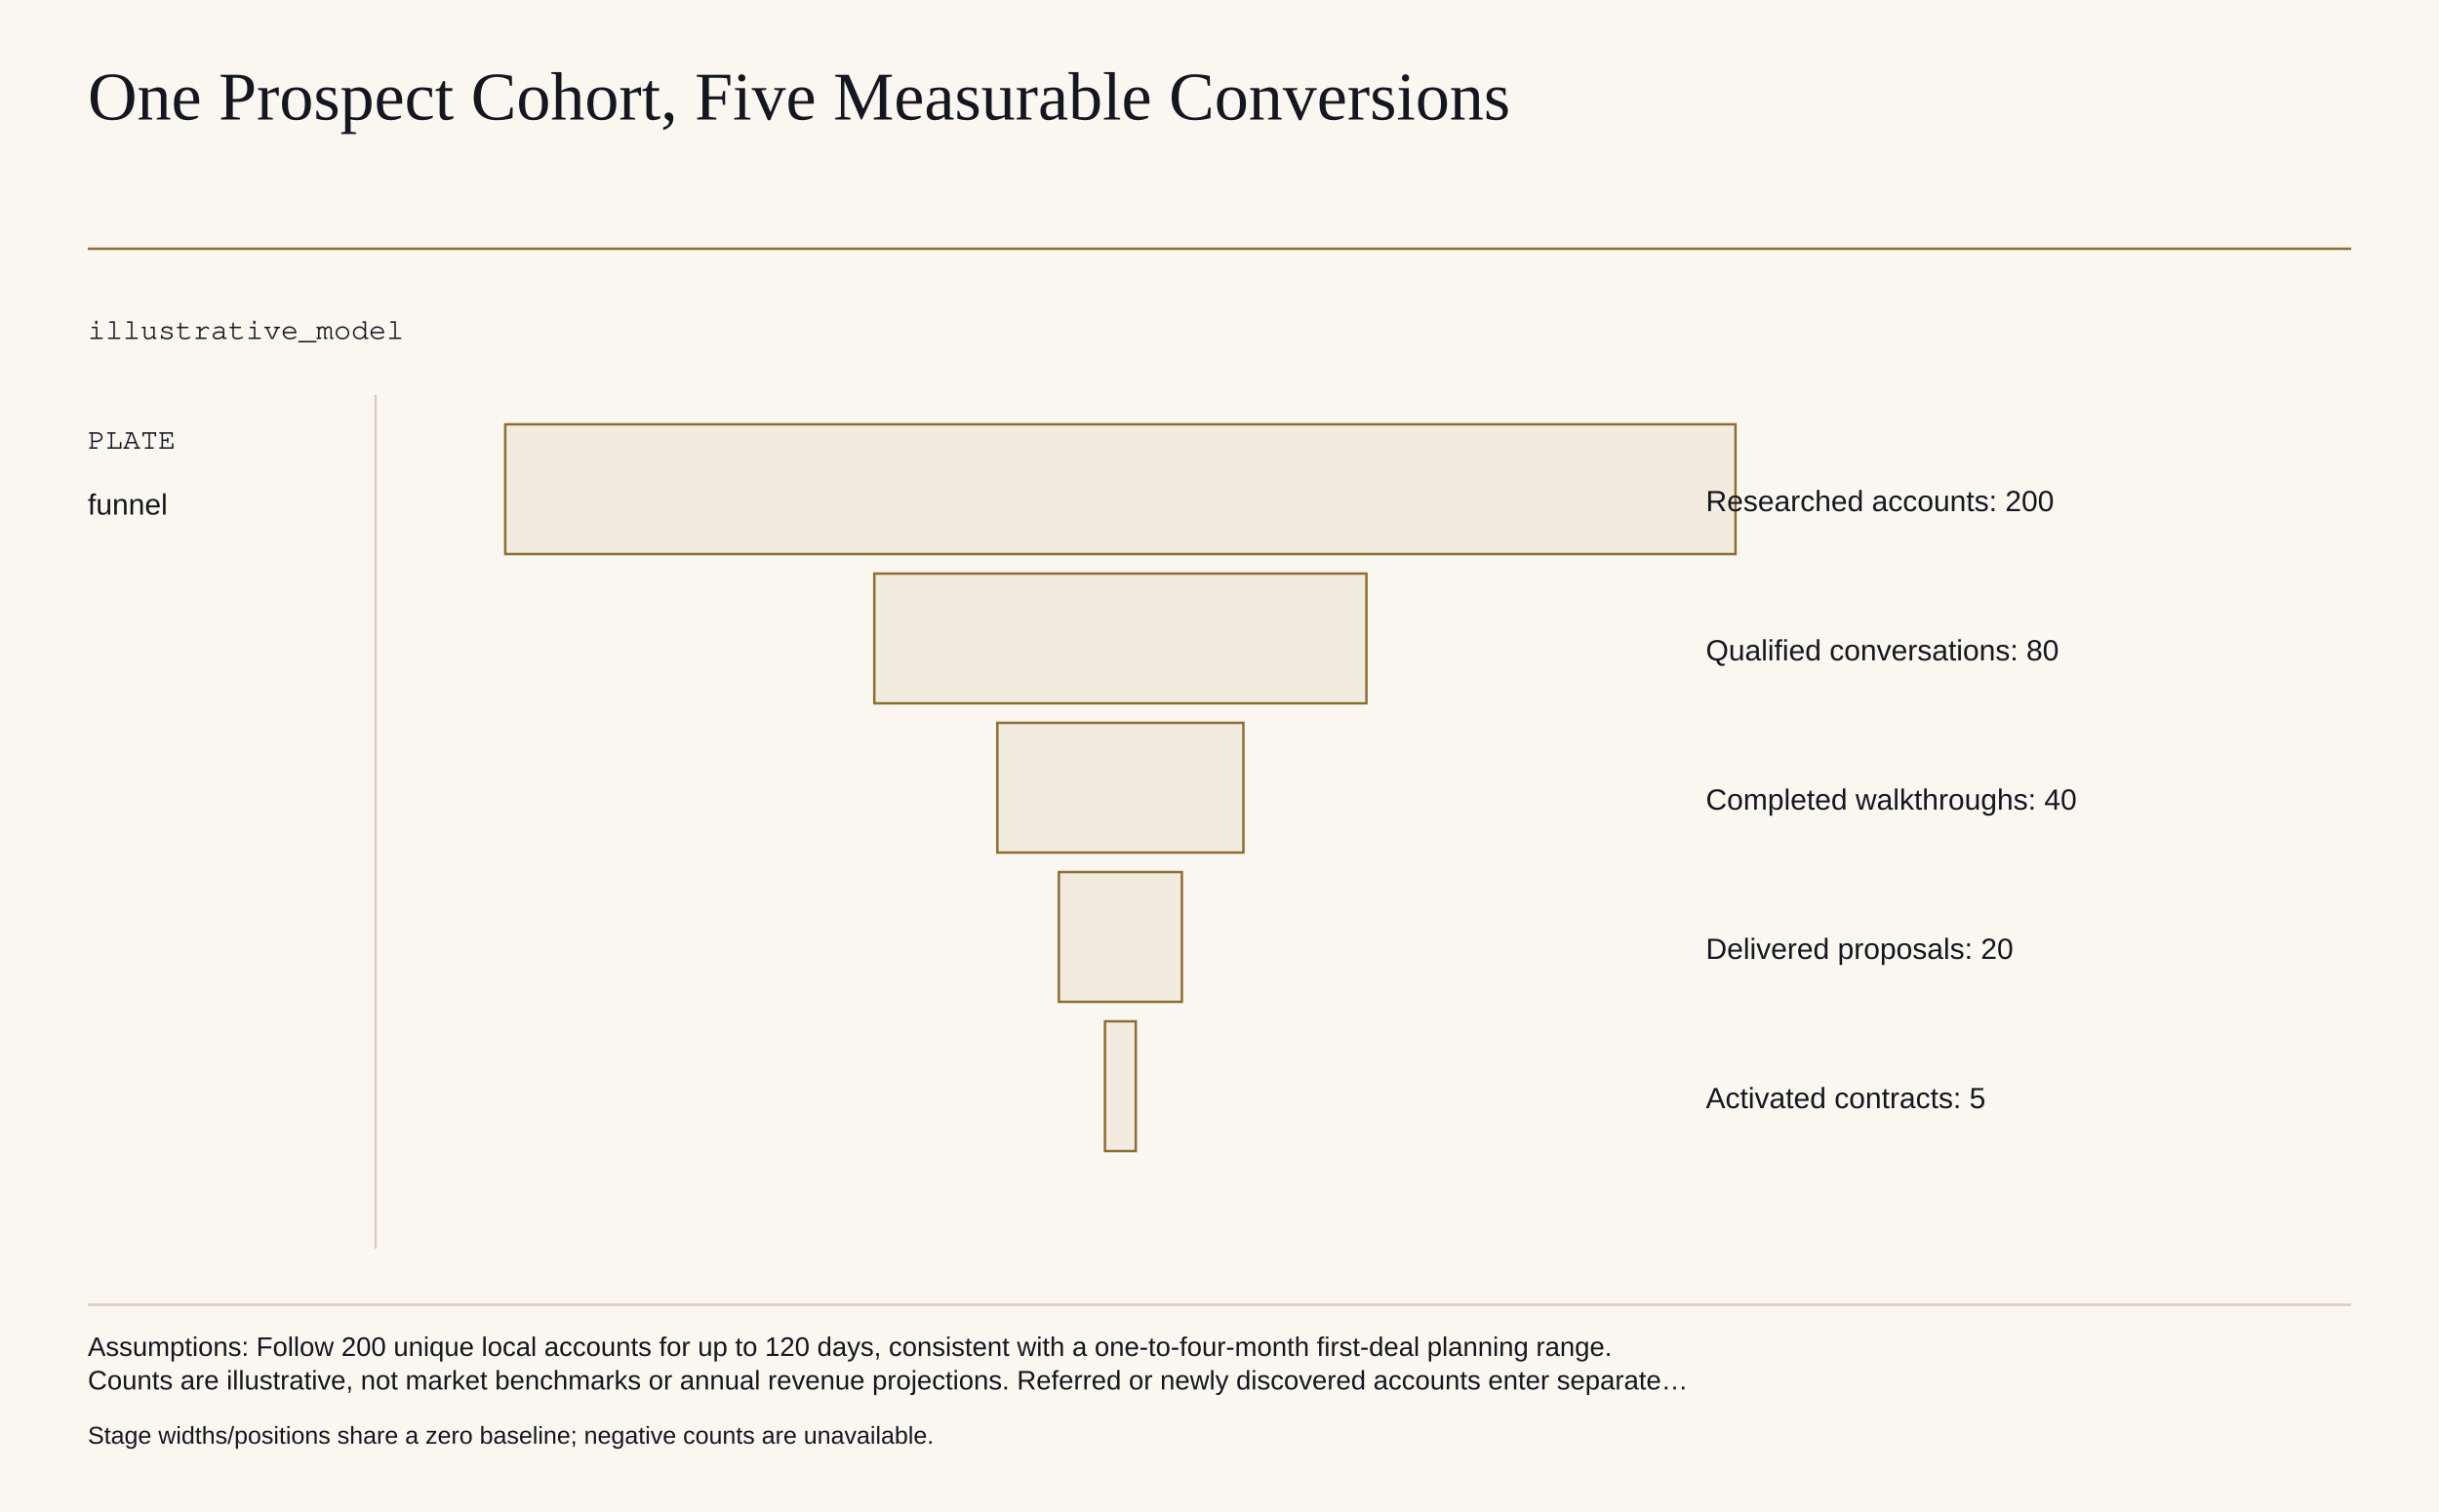
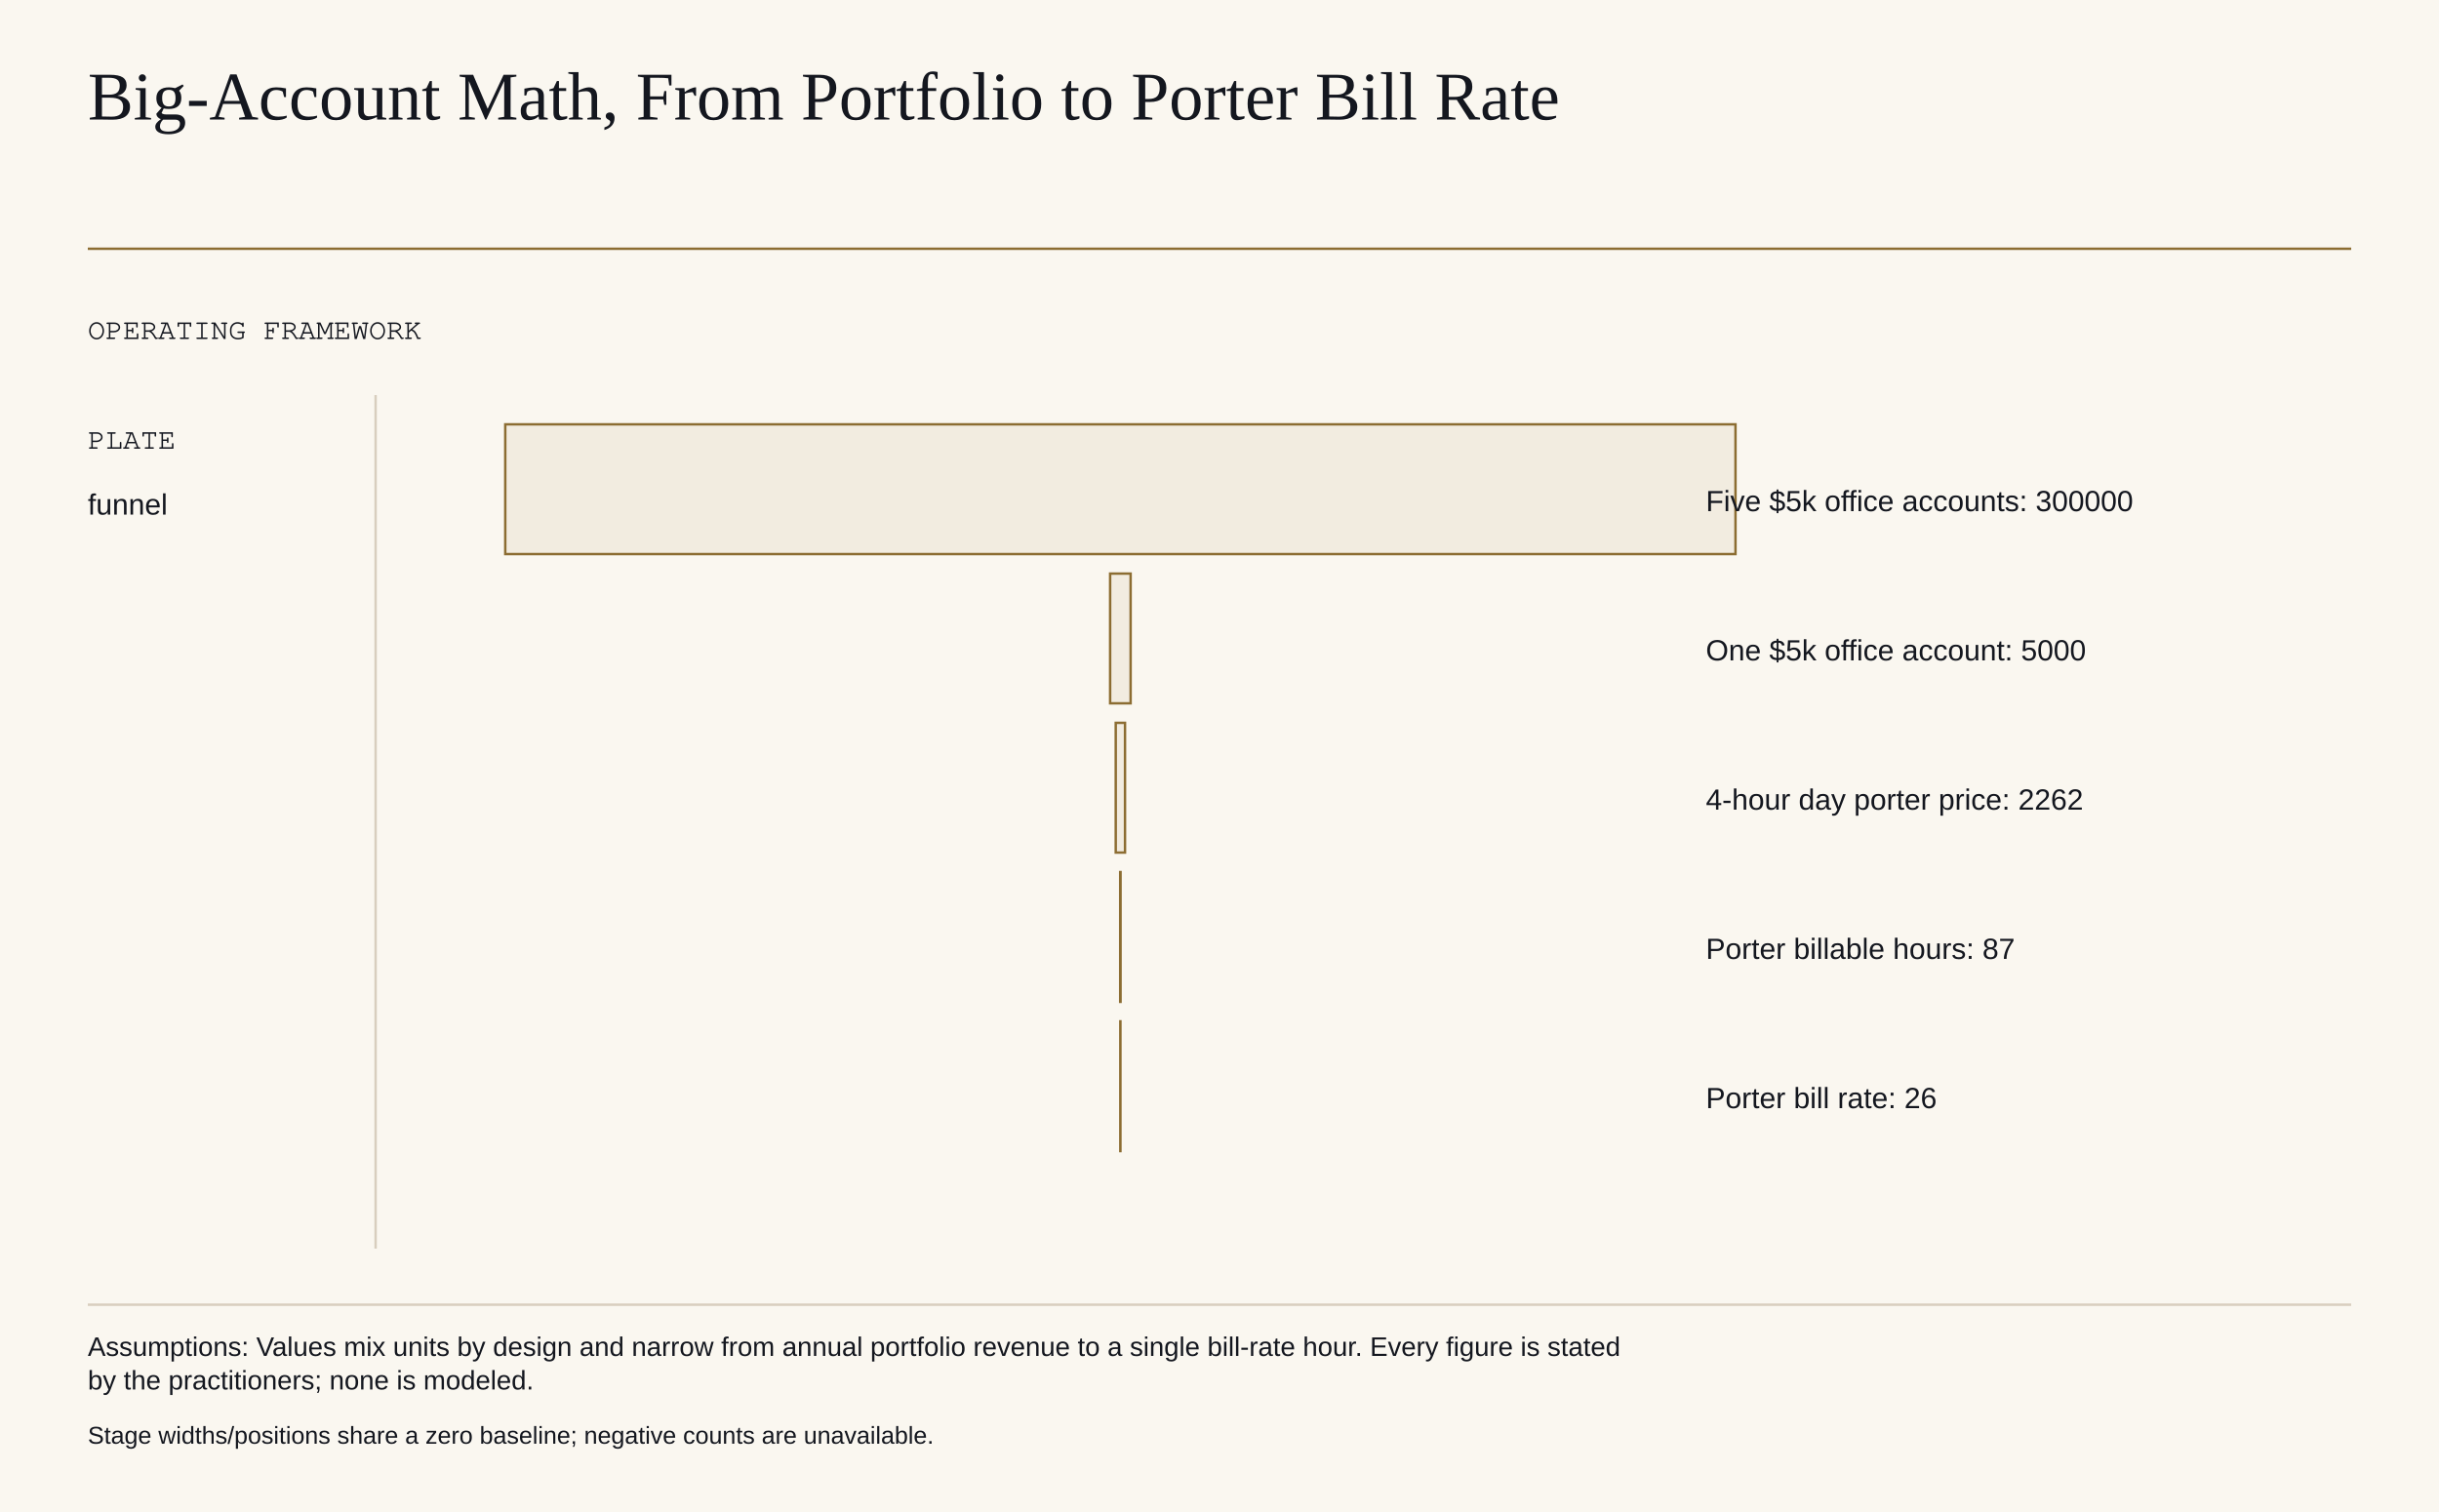
<svg xmlns="http://www.w3.org/2000/svg" viewBox="0 0 1000 620" role="img">
  <rect x="0" y="0" width="1000" height="620" fill="#FAF7F0" stroke="none" stroke-width="1" />
  <text x="36" y="49" font-family="Georgia, 'Times New Roman', serif" font-size="28" fill="#14171F" text-anchor="start" style="font-variant-numeric:tabular-nums">
-     <tspan x="36" dy="0">One Prospect Cohort, Five Measurable Conversions</tspan>
+     <tspan x="36" dy="0">Big-Account Math, From Portfolio to Porter Bill Rate</tspan>
  </text>
  <line x1="36" y1="102" x2="964" y2="102" stroke="#8C6D32" stroke-width="1" />
  <text x="36" y="139" font-family="Courier, monospace" font-size="12" fill="#14171F" text-anchor="start" style="font-variant-numeric:tabular-nums">
-     <tspan x="36" dy="0">illustrative_model</tspan>
+     <tspan x="36" dy="0">OPERATING FRAMEWORK</tspan>
  </text>
  <line x1="154" y1="162" x2="154" y2="512" stroke="#D8CEBE" stroke-width="1" />
  <text x="36" y="184" font-family="Courier, monospace" font-size="12" fill="#14171F" text-anchor="start" style="font-variant-numeric:tabular-nums">
    <tspan x="36" dy="0">PLATE</tspan>
  </text>
  <text x="36" y="211" font-family="Arial, Helvetica, sans-serif" font-size="12" fill="#14171F" text-anchor="start" style="font-variant-numeric:tabular-nums">
    <tspan x="36" dy="0">funnel</tspan>
  </text>
  <rect x="207.16" y="174.0" width="504.4" height="53.2" fill="#F2ECE0" stroke="#8C6D32" stroke-width="1" />
  <text x="699.4" y="209.6" font-family="Arial, Helvetica, sans-serif" font-size="12" fill="#14171F" text-anchor="start" style="font-variant-numeric:tabular-nums">
-     <tspan x="699.4" dy="0">Researched accounts: 200</tspan>
+     <tspan x="699.4" dy="0">Five $5k office accounts: 300000</tspan>
  </text>
-   <rect x="358.48" y="235.2" width="201.76" height="53.2" fill="#F2ECE0" stroke="#8C6D32" stroke-width="1" />
+   <rect x="455.157" y="235.2" width="8.407" height="53.2" fill="#F2ECE0" stroke="#8C6D32" stroke-width="1" />
  <text x="699.4" y="270.8" font-family="Arial, Helvetica, sans-serif" font-size="12" fill="#14171F" text-anchor="start" style="font-variant-numeric:tabular-nums">
-     <tspan x="699.4" dy="0">Qualified conversations: 80</tspan>
+     <tspan x="699.4" dy="0">One $5k office account: 5000</tspan>
  </text>
-   <rect x="408.92" y="296.4" width="100.88" height="53.2" fill="#F2ECE0" stroke="#8C6D32" stroke-width="1" />
+   <rect x="457.458" y="296.4" width="3.803" height="53.2" fill="#F2ECE0" stroke="#8C6D32" stroke-width="1" />
  <text x="699.4" y="332.0" font-family="Arial, Helvetica, sans-serif" font-size="12" fill="#14171F" text-anchor="start" style="font-variant-numeric:tabular-nums">
-     <tspan x="699.4" dy="0">Completed walkthroughs: 40</tspan>
+     <tspan x="699.4" dy="0">4-hour day porter price: 2262</tspan>
  </text>
-   <rect x="434.14" y="357.6" width="50.44" height="53.2" fill="#F2ECE0" stroke="#8C6D32" stroke-width="1" />
+   <rect x="459.287" y="357.6" width="0.146" height="53.2" fill="#F2ECE0" stroke="#8C6D32" stroke-width="1" />
  <text x="699.4" y="393.2" font-family="Arial, Helvetica, sans-serif" font-size="12" fill="#14171F" text-anchor="start" style="font-variant-numeric:tabular-nums">
-     <tspan x="699.4" dy="0">Delivered proposals: 20</tspan>
+     <tspan x="699.4" dy="0">Porter billable hours: 87</tspan>
  </text>
-   <rect x="453.055" y="418.8" width="12.61" height="53.2" fill="#F2ECE0" stroke="#8C6D32" stroke-width="1" />
+   <rect x="459.338" y="418.8" width="0.044" height="53.2" fill="#F2ECE0" stroke="#8C6D32" stroke-width="1" />
  <text x="699.4" y="454.4" font-family="Arial, Helvetica, sans-serif" font-size="12" fill="#14171F" text-anchor="start" style="font-variant-numeric:tabular-nums">
-     <tspan x="699.4" dy="0">Activated contracts: 5</tspan>
+     <tspan x="699.4" dy="0">Porter bill rate: 26</tspan>
  </text>
  <line x1="36" y1="535" x2="964" y2="535" stroke="#D8CEBE" stroke-width="1" />
  <text x="36" y="556" font-family="Arial, Helvetica, sans-serif" font-size="11" fill="#14171F" text-anchor="start" style="font-variant-numeric:tabular-nums">
-     <tspan x="36" dy="0">Assumptions: Follow 200 unique local accounts for up to 120 days, consistent with a one-to-four-month first-deal planning range.</tspan>
-     <tspan x="36" dy="13.75">Counts are illustrative, not market benchmarks or annual revenue projections. Referred or newly discovered accounts enter separate…</tspan>
+     <tspan x="36" dy="0">Assumptions: Values mix units by design and narrow from annual portfolio revenue to a single bill-rate hour. Every figure is stated</tspan>
+     <tspan x="36" dy="13.75">by the practitioners; none is modeled.</tspan>
  </text>
  <text x="36" y="592" font-family="Arial, Helvetica, sans-serif" font-size="10" fill="#14171F" text-anchor="start" style="font-variant-numeric:tabular-nums">
    <tspan x="36" dy="0">Stage widths/positions share a zero baseline; negative counts are unavailable.</tspan>
  </text>
</svg>
